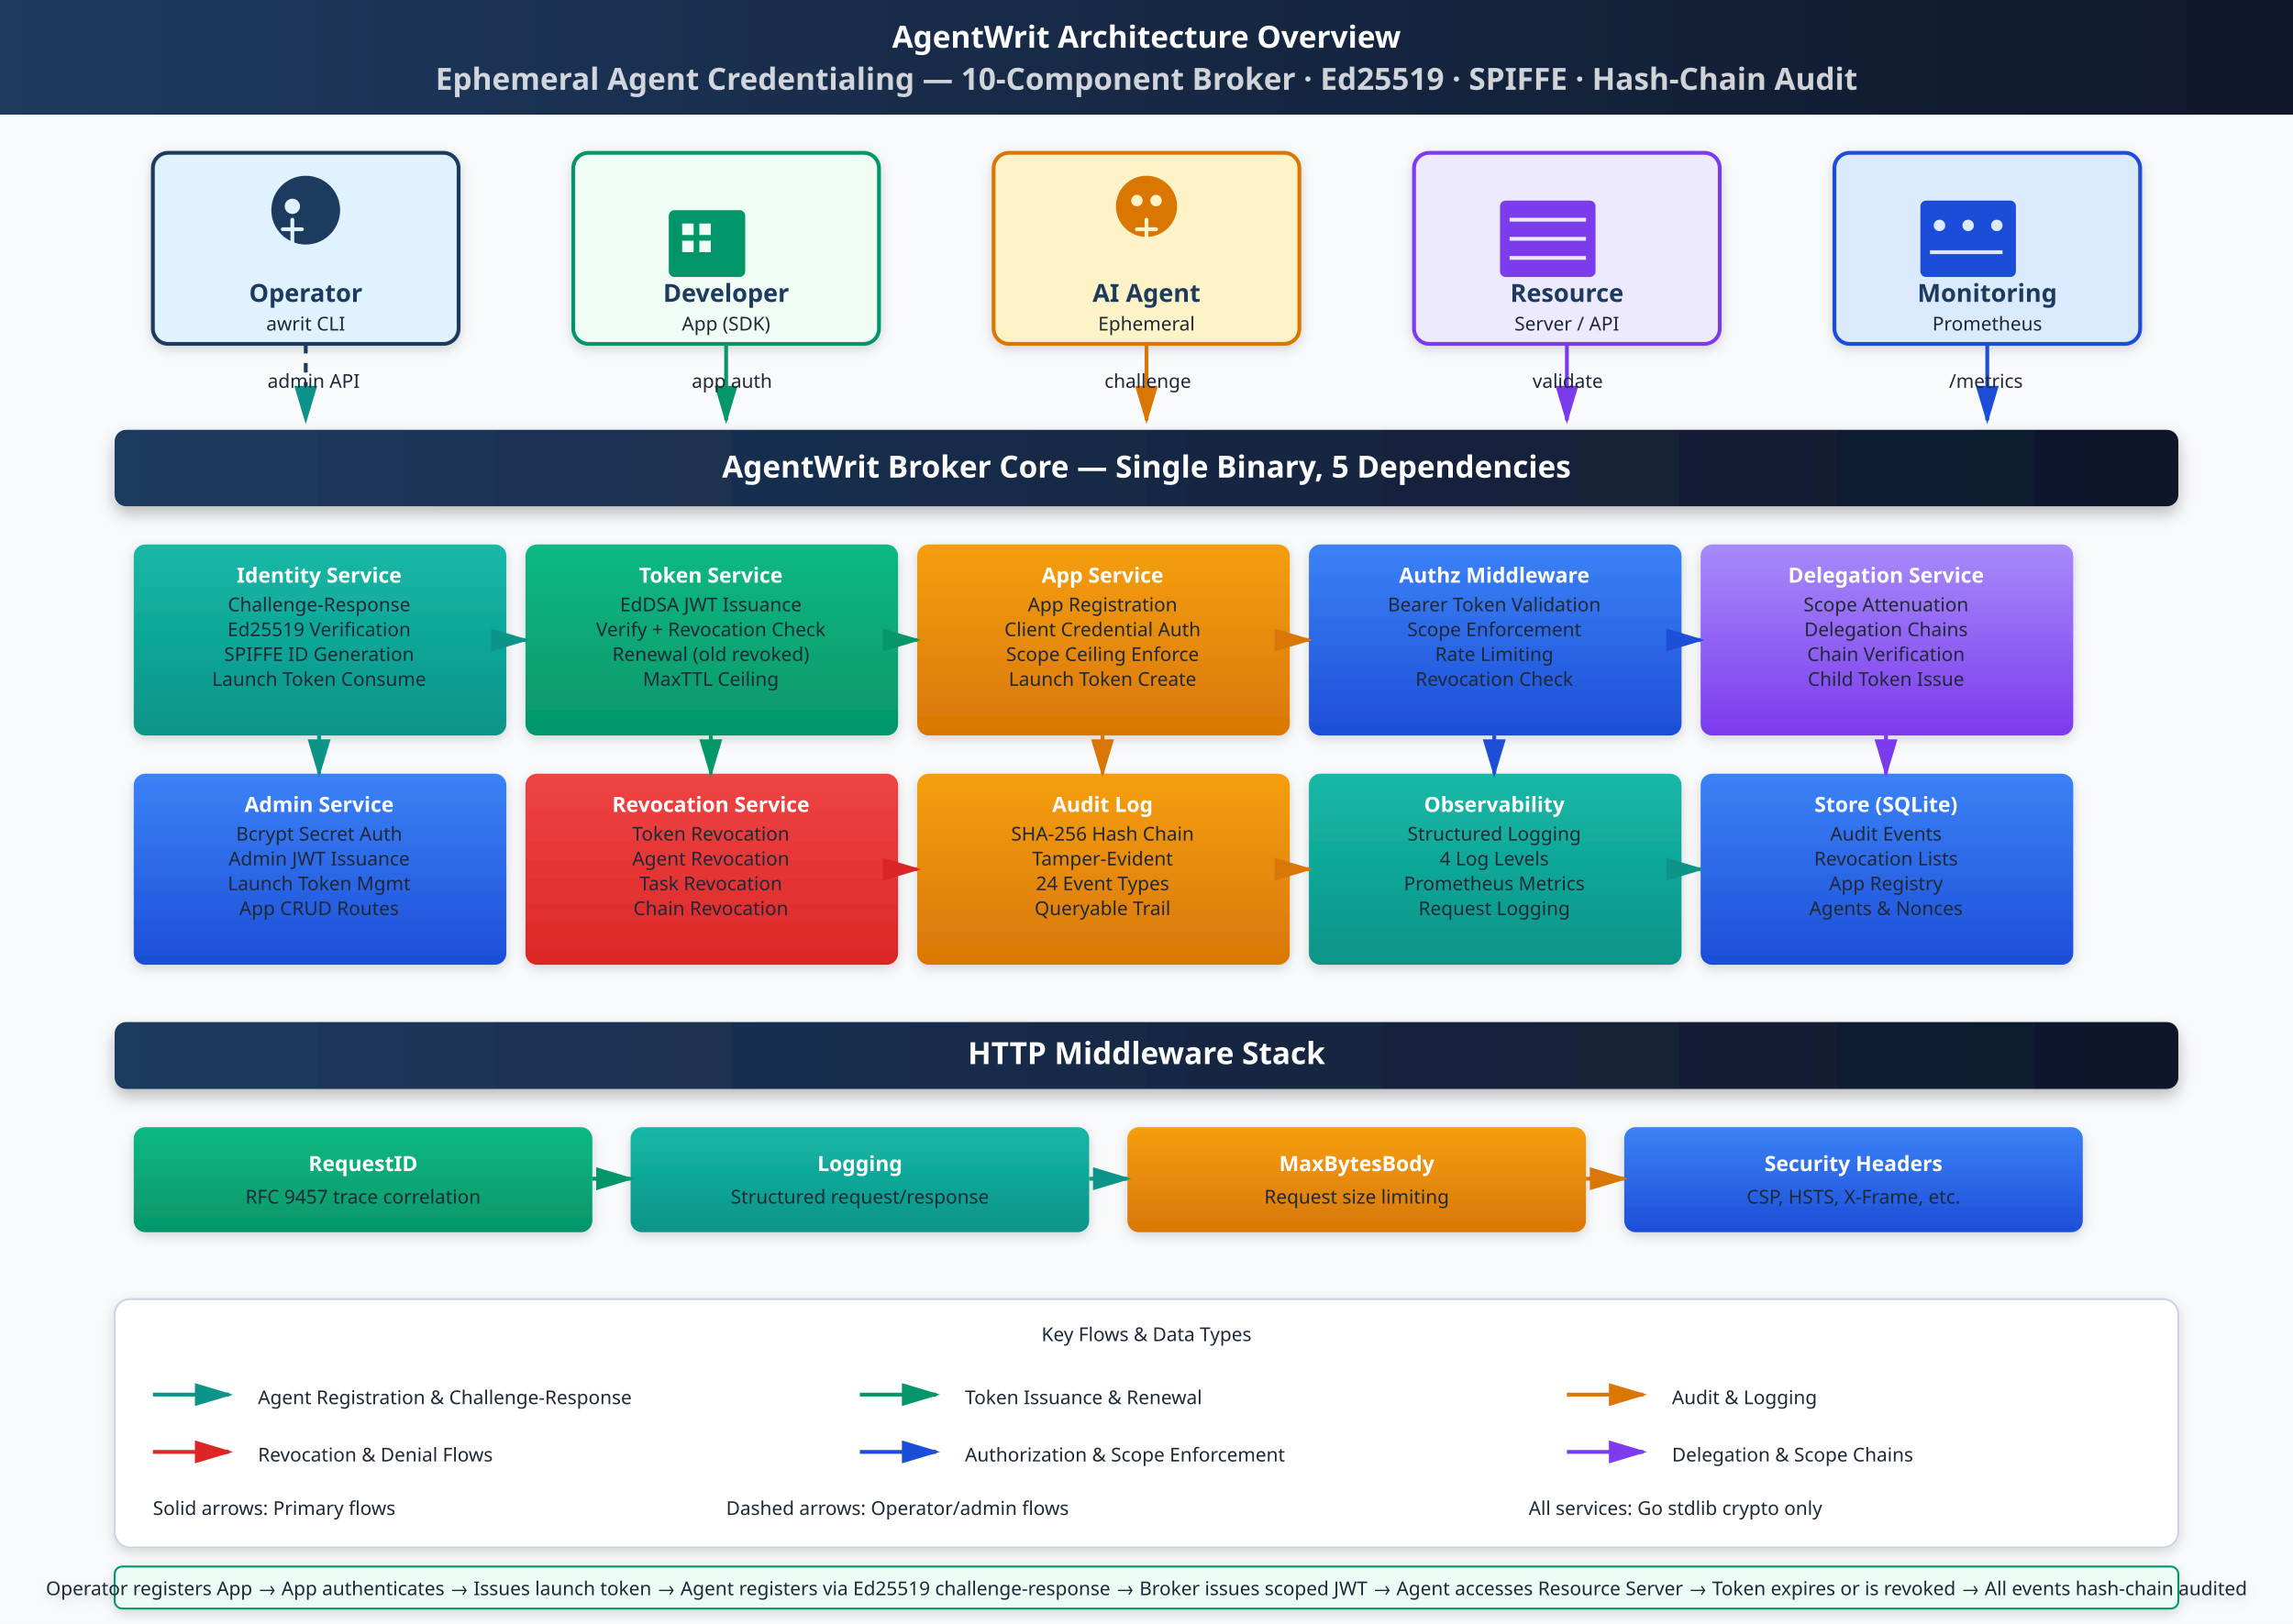
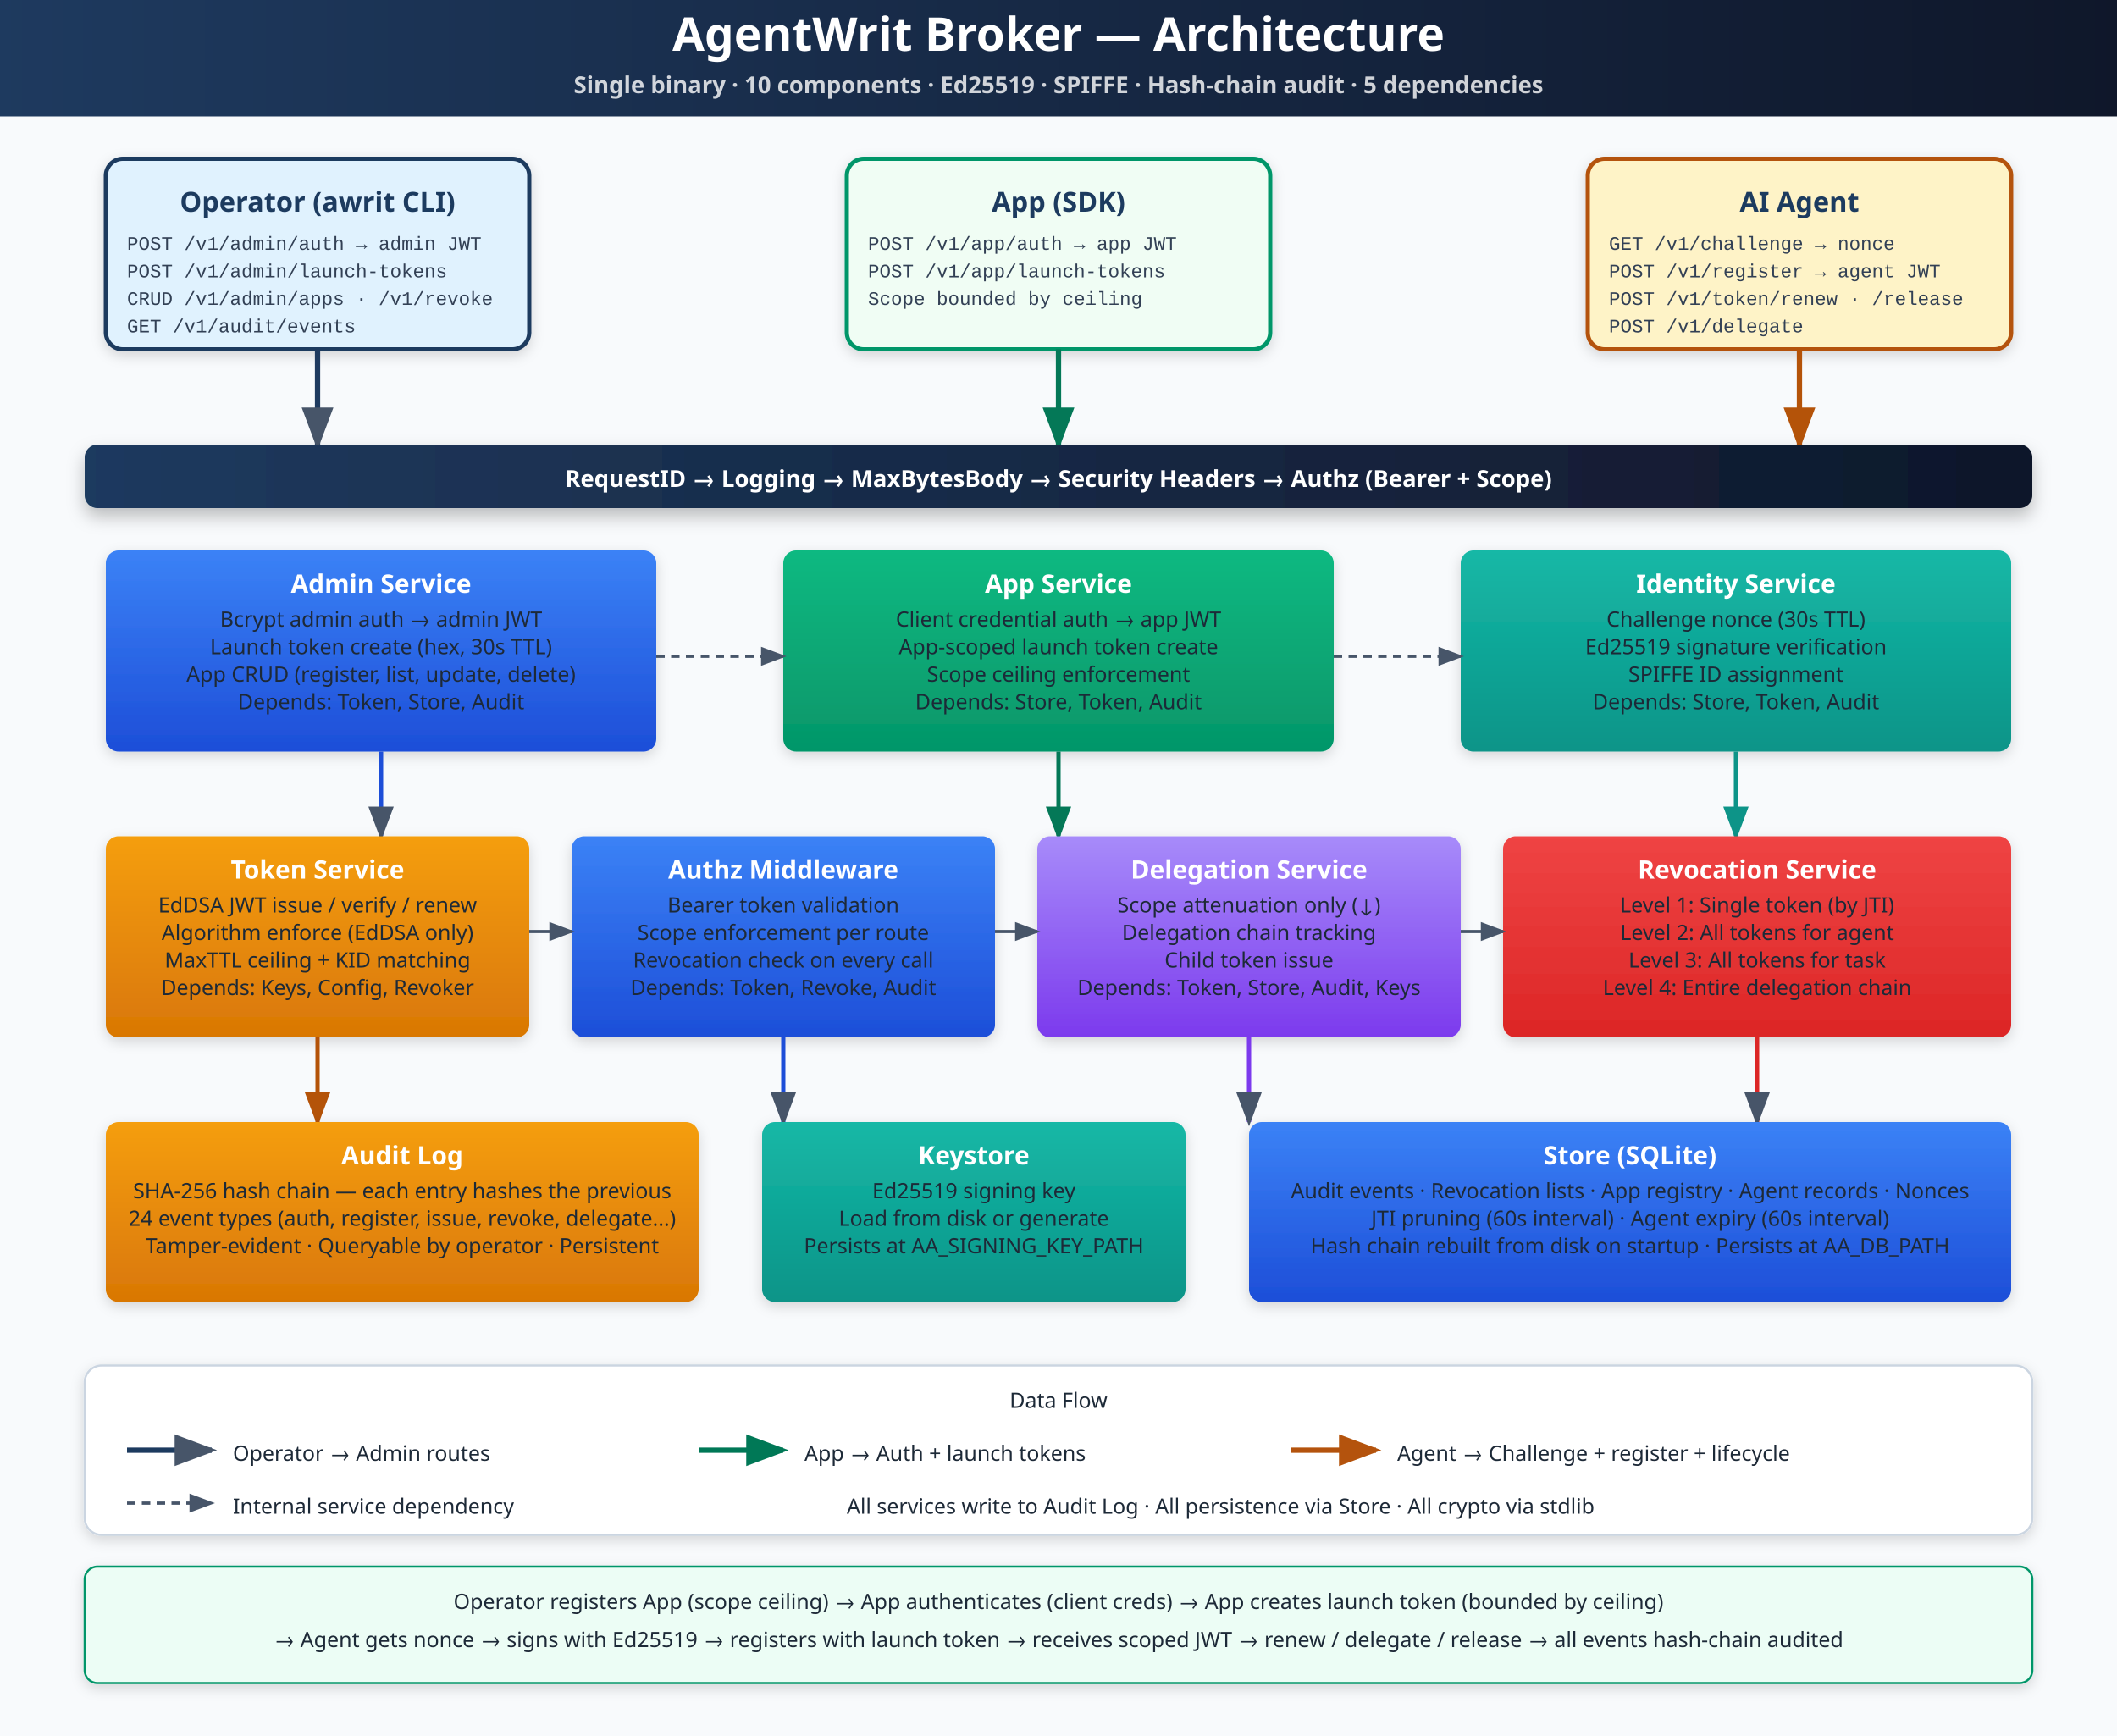
- <svg xmlns="http://www.w3.org/2000/svg" viewBox="0 0 1200 850">
+ <svg xmlns="http://www.w3.org/2000/svg" viewBox="0 0 1000 820">
  <defs>
    <style>
-       .header-text { font-family: 'Segoe UI', 'Helvetica Neue', sans-serif; font-size: 16px; font-weight: 700; fill: white; }
-       .subtext { font-family: 'Segoe UI', 'Helvetica Neue', sans-serif; font-size: 12px; fill: #374151; }
-       .service-text { font-family: 'Segoe UI', 'Helvetica Neue', sans-serif; font-size: 11px; font-weight: 600; fill: white; text-anchor: middle; }
+       .header-text { font-family: 'Segoe UI', 'Helvetica Neue', sans-serif; font-weight: 700; fill: white; }
+       .service-text { font-family: 'Segoe UI', 'Helvetica Neue', sans-serif; font-size: 12px; font-weight: 600; fill: white; text-anchor: middle; }
      .label-text { font-family: 'Segoe UI', 'Helvetica Neue', sans-serif; font-size: 10px; fill: #1f2937; font-weight: 500; }
      .actor-text { font-family: 'Segoe UI', 'Helvetica Neue', sans-serif; font-size: 13px; font-weight: 600; fill: #1e3a5f; text-anchor: middle; }
+       .route-text { font-family: 'Consolas', 'Courier New', monospace; font-size: 9px; fill: #334155; }
    </style>
    <linearGradient id="grad-header" x1="0%" y1="0%" x2="100%" y2="0%">
      <stop offset="0%" style="stop-color:#1e3a5f" />
      <stop offset="100%" style="stop-color:#0f172a" />
    </linearGradient>
    <linearGradient id="grad-teal" x1="0%" y1="0%" x2="0%" y2="100%">
      <stop offset="0%" style="stop-color:#14b8a6" />
      <stop offset="100%" style="stop-color:#0d9488" />
    </linearGradient>
    <linearGradient id="grad-amber" x1="0%" y1="0%" x2="0%" y2="100%">
      <stop offset="0%" style="stop-color:#f59e0b" />
      <stop offset="100%" style="stop-color:#d97706" />
    </linearGradient>
    <linearGradient id="grad-emerald" x1="0%" y1="0%" x2="0%" y2="100%">
      <stop offset="0%" style="stop-color:#10b981" />
      <stop offset="100%" style="stop-color:#059669" />
    </linearGradient>
    <linearGradient id="grad-red" x1="0%" y1="0%" x2="0%" y2="100%">
      <stop offset="0%" style="stop-color:#ef4444" />
      <stop offset="100%" style="stop-color:#dc2626" />
    </linearGradient>
    <linearGradient id="grad-blue" x1="0%" y1="0%" x2="0%" y2="100%">
      <stop offset="0%" style="stop-color:#3b82f6" />
      <stop offset="100%" style="stop-color:#1d4ed8" />
    </linearGradient>
    <linearGradient id="grad-purple" x1="0%" y1="0%" x2="0%" y2="100%">
      <stop offset="0%" style="stop-color:#a78bfa" />
      <stop offset="100%" style="stop-color:#7c3aed" />
    </linearGradient>
    <filter id="shadow" x="-50%" y="-50%" width="200%" height="200%">
      <feDropShadow dx="0" dy="2" stdDeviation="3" flood-opacity="0.15" />
    </filter>
    <filter id="shadow-bold" x="-50%" y="-50%" width="200%" height="200%">
      <feDropShadow dx="0" dy="4" stdDeviation="4" flood-opacity="0.25" />
    </filter>
-     <marker id="arr-teal" markerWidth="10" markerHeight="10" refX="9" refY="3" orient="auto">
-       <polygon points="0 0, 10 3, 0 6" fill="#0d9488" />
-     </marker>
-     <marker id="arr-emerald" markerWidth="10" markerHeight="10" refX="9" refY="3" orient="auto">
-       <polygon points="0 0, 10 3, 0 6" fill="#059669" />
-     </marker>
-     <marker id="arr-amber" markerWidth="10" markerHeight="10" refX="9" refY="3" orient="auto">
-       <polygon points="0 0, 10 3, 0 6" fill="#d97706" />
-     </marker>
-     <marker id="arr-red" markerWidth="10" markerHeight="10" refX="9" refY="3" orient="auto">
-       <polygon points="0 0, 10 3, 0 6" fill="#dc2626" />
-     </marker>
-     <marker id="arr-blue" markerWidth="10" markerHeight="10" refX="9" refY="3" orient="auto">
-       <polygon points="0 0, 10 3, 0 6" fill="#1d4ed8" />
-     </marker>
-     <marker id="arr-purple" markerWidth="10" markerHeight="10" refX="9" refY="3" orient="auto">
-       <polygon points="0 0, 10 3, 0 6" fill="#7c3aed" />
+     <marker id="arr" markerWidth="8" markerHeight="8" refX="7" refY="3" orient="auto">
+       <polygon points="0 0, 8 3, 0 6" fill="#475569" />
+     </marker>
+     <marker id="arr-teal" markerWidth="8" markerHeight="8" refX="7" refY="3" orient="auto">
+       <polygon points="0 0, 8 3, 0 6" fill="#0d9488" />
+     </marker>
+     <marker id="arr-amber" markerWidth="8" markerHeight="8" refX="7" refY="3" orient="auto">
+       <polygon points="0 0, 8 3, 0 6" fill="#b45309" />
+     </marker>
+     <marker id="arr-emerald" markerWidth="8" markerHeight="8" refX="7" refY="3" orient="auto">
+       <polygon points="0 0, 8 3, 0 6" fill="#047857" />
    </marker>
  </defs>
-   <rect width="1200" height="850" fill="#f8fafc" />
-   <rect width="1200" height="60" fill="url(#grad-header)" />
-   <text x="600" y="25" class="header-text" text-anchor="middle" font-size="24">AgentWrit Architecture Overview</text>
-   <text x="600" y="47" class="header-text" text-anchor="middle" font-size="12" opacity="0.8">Ephemeral Agent Credentialing — 10-Component Broker · Ed25519 · SPIFFE · Hash-Chain Audit</text>
-   <g filter="url(#shadow)">
-     <rect x="80" y="80" width="160" height="100" rx="8" fill="#e0f2fe" stroke="#1e3a5f" stroke-width="2" />
-     <circle cx="160" cy="110" r="18" fill="#1e3a5f" />
-     <circle cx="153" cy="108" r="4" fill="#e0f2fe" />
-     <path d="M 153 115 L 153 130 M 148 120 L 158 120" stroke="#e0f2fe" stroke-width="2" stroke-linecap="round" />
-     <text x="160" y="158" class="actor-text">Operator</text>
-     <text x="160" y="173" class="label-text" text-anchor="middle">awrit CLI</text>
-   </g>
-   <g filter="url(#shadow)">
-     <rect x="300" y="80" width="160" height="100" rx="8" fill="#f0fdf4" stroke="#059669" stroke-width="2" />
-     <rect x="350" y="110" width="40" height="35" rx="3" fill="#059669" />
-     <rect x="357" y="117" width="6" height="6" fill="#f0fdf4" />
-     <rect x="366" y="117" width="6" height="6" fill="#f0fdf4" />
-     <rect x="357" y="126" width="6" height="6" fill="#f0fdf4" />
-     <rect x="366" y="126" width="6" height="6" fill="#f0fdf4" />
-     <text x="380" y="158" class="actor-text">Developer</text>
-     <text x="380" y="173" class="label-text" text-anchor="middle">App (SDK)</text>
-   </g>
-   <g filter="url(#shadow)">
-     <rect x="520" y="80" width="160" height="100" rx="8" fill="#fef3c7" stroke="#d97706" stroke-width="2" />
-     <circle cx="600" cy="108" r="16" fill="#d97706" />
-     <circle cx="595" cy="105" r="3" fill="#fef3c7" />
-     <circle cx="605" cy="105" r="3" fill="#fef3c7" />
-     <path d="M 600 115 L 600 130 M 595 120 L 605 120" stroke="#fef3c7" stroke-width="2" stroke-linecap="round" />
-     <text x="600" y="158" class="actor-text">AI Agent</text>
-     <text x="600" y="173" class="label-text" text-anchor="middle">Ephemeral</text>
-   </g>
-   <g filter="url(#shadow)">
-     <rect x="740" y="80" width="160" height="100" rx="8" fill="#ede9fe" stroke="#7c3aed" stroke-width="2" />
-     <rect x="785" y="105" width="50" height="40" rx="3" fill="#7c3aed" />
-     <line x1="790" y1="115" x2="830" y2="115" stroke="#ede9fe" stroke-width="2" />
-     <line x1="790" y1="125" x2="830" y2="125" stroke="#ede9fe" stroke-width="2" />
-     <line x1="790" y1="135" x2="830" y2="135" stroke="#ede9fe" stroke-width="2" />
-     <text x="820" y="158" class="actor-text">Resource</text>
-     <text x="820" y="173" class="label-text" text-anchor="middle">Server / API</text>
-   </g>
-   <g filter="url(#shadow)">
-     <rect x="960" y="80" width="160" height="100" rx="8" fill="#dbeafe" stroke="#1d4ed8" stroke-width="2" />
-     <rect x="1005" y="105" width="50" height="40" rx="3" fill="#1d4ed8" />
-     <circle cx="1015" cy="118" r="3" fill="#dbeafe" />
-     <circle cx="1030" cy="118" r="3" fill="#dbeafe" />
-     <circle cx="1045" cy="118" r="3" fill="#dbeafe" />
-     <line x1="1010" y1="132" x2="1048" y2="132" stroke="#dbeafe" stroke-width="2" />
-     <text x="1040" y="158" class="actor-text">Monitoring</text>
-     <text x="1040" y="173" class="label-text" text-anchor="middle">Prometheus</text>
-   </g>
-   <path d="M 160 180 L 160 220" stroke="#1e3a5f" stroke-width="2" marker-end="url(#arr-teal)" stroke-dasharray="5,5" />
-   <path d="M 380 180 L 380 220" stroke="#059669" stroke-width="2" marker-end="url(#arr-emerald)" />
-   <path d="M 600 180 L 600 220" stroke="#d97706" stroke-width="2" marker-end="url(#arr-amber)" />
-   <path d="M 820 180 L 820 220" stroke="#7c3aed" stroke-width="2" marker-end="url(#arr-purple)" />
-   <path d="M 1040 180 L 1040 220" stroke="#1d4ed8" stroke-width="2" marker-end="url(#arr-blue)" />
-   <text x="140" y="203" class="label-text" font-size="9" fill="#1e3a5f">admin API</text>
-   <text x="362" y="203" class="label-text" font-size="9" fill="#059669">app auth</text>
-   <text x="578" y="203" class="label-text" font-size="9" fill="#d97706">challenge</text>
-   <text x="802" y="203" class="label-text" font-size="9" fill="#7c3aed">validate</text>
-   <text x="1020" y="203" class="label-text" font-size="9" fill="#1d4ed8">/metrics</text>
+   <rect width="1000" height="820" fill="#f8fafc" />
+   <rect width="1000" height="55" fill="url(#grad-header)" />
+   <text x="500" y="24" class="header-text" text-anchor="middle" font-size="22">AgentWrit Broker — Architecture</text>
+   <text x="500" y="44" class="header-text" text-anchor="middle" font-size="11" opacity="0.8">Single binary · 10 components · Ed25519 · SPIFFE · Hash-chain audit · 5 dependencies</text>
+   <g filter="url(#shadow)">
+     <rect x="50" y="75" width="200" height="90" rx="8" fill="#e0f2fe" stroke="#1e3a5f" stroke-width="2" />
+     <text x="150" y="100" class="actor-text">Operator (awrit CLI)</text>
+     <text x="60" y="118" class="route-text">POST /v1/admin/auth → admin JWT</text>
+     <text x="60" y="131" class="route-text">POST /v1/admin/launch-tokens</text>
+     <text x="60" y="144" class="route-text">CRUD /v1/admin/apps · /v1/revoke</text>
+     <text x="60" y="157" class="route-text">GET  /v1/audit/events</text>
+   </g>
+   <g filter="url(#shadow)">
+     <rect x="400" y="75" width="200" height="90" rx="8" fill="#f0fdf4" stroke="#059669" stroke-width="2" />
+     <text x="500" y="100" class="actor-text">App (SDK)</text>
+     <text x="410" y="118" class="route-text">POST /v1/app/auth → app JWT</text>
+     <text x="410" y="131" class="route-text">POST /v1/app/launch-tokens</text>
+     <text x="410" y="144" class="route-text">Scope bounded by ceiling</text>
+   </g>
+   <g filter="url(#shadow)">
+     <rect x="750" y="75" width="200" height="90" rx="8" fill="#fef3c7" stroke="#b45309" stroke-width="2" />
+     <text x="850" y="100" class="actor-text">AI Agent</text>
+     <text x="760" y="118" class="route-text">GET  /v1/challenge → nonce</text>
+     <text x="760" y="131" class="route-text">POST /v1/register → agent JWT</text>
+     <text x="760" y="144" class="route-text">POST /v1/token/renew · /release</text>
+     <text x="760" y="157" class="route-text">POST /v1/delegate</text>
+   </g>
+   <path d="M 150 165 L 150 210" stroke="#1e3a5f" stroke-width="2.5" marker-end="url(#arr)" />
+   <path d="M 500 165 L 500 210" stroke="#047857" stroke-width="2.5" marker-end="url(#arr-emerald)" />
+   <path d="M 850 165 L 850 210" stroke="#b45309" stroke-width="2.5" marker-end="url(#arr-amber)" />
  <g filter="url(#shadow-bold)">
-     <rect x="60" y="225" width="1080" height="40" rx="6" fill="url(#grad-header)" />
-     <text x="600" y="250" class="header-text" text-anchor="middle" font-size="14">AgentWrit Broker Core — Single Binary, 5 Dependencies</text>
-   </g>
-   <g filter="url(#shadow)">
-     <rect x="70" y="285" width="195" height="100" rx="6" fill="url(#grad-teal)" />
-     <text x="167" y="305" class="service-text">Identity Service</text>
-     <text x="167" y="320" class="label-text" text-anchor="middle" font-size="9" fill="#ecfdf5">Challenge-Response</text>
-     <text x="167" y="333" class="label-text" text-anchor="middle" font-size="9" fill="#ecfdf5">Ed25519 Verification</text>
-     <text x="167" y="346" class="label-text" text-anchor="middle" font-size="9" fill="#ecfdf5">SPIFFE ID Generation</text>
-     <text x="167" y="359" class="label-text" text-anchor="middle" font-size="9" fill="#ecfdf5">Launch Token Consume</text>
-   </g>
-   <g filter="url(#shadow)">
-     <rect x="275" y="285" width="195" height="100" rx="6" fill="url(#grad-emerald)" />
-     <text x="372" y="305" class="service-text">Token Service</text>
-     <text x="372" y="320" class="label-text" text-anchor="middle" font-size="9" fill="#f0fdf4">EdDSA JWT Issuance</text>
-     <text x="372" y="333" class="label-text" text-anchor="middle" font-size="9" fill="#f0fdf4">Verify + Revocation Check</text>
-     <text x="372" y="346" class="label-text" text-anchor="middle" font-size="9" fill="#f0fdf4">Renewal (old revoked)</text>
-     <text x="372" y="359" class="label-text" text-anchor="middle" font-size="9" fill="#f0fdf4">MaxTTL Ceiling</text>
-   </g>
-   <g filter="url(#shadow)">
-     <rect x="480" y="285" width="195" height="100" rx="6" fill="url(#grad-amber)" />
-     <text x="577" y="305" class="service-text">App Service</text>
-     <text x="577" y="320" class="label-text" text-anchor="middle" font-size="9" fill="#fffbeb">App Registration</text>
-     <text x="577" y="333" class="label-text" text-anchor="middle" font-size="9" fill="#fffbeb">Client Credential Auth</text>
-     <text x="577" y="346" class="label-text" text-anchor="middle" font-size="9" fill="#fffbeb">Scope Ceiling Enforce</text>
-     <text x="577" y="359" class="label-text" text-anchor="middle" font-size="9" fill="#fffbeb">Launch Token Create</text>
-   </g>
-   <g filter="url(#shadow)">
-     <rect x="685" y="285" width="195" height="100" rx="6" fill="url(#grad-blue)" />
-     <text x="782" y="305" class="service-text">Authz Middleware</text>
-     <text x="782" y="320" class="label-text" text-anchor="middle" font-size="9" fill="#eff6ff">Bearer Token Validation</text>
-     <text x="782" y="333" class="label-text" text-anchor="middle" font-size="9" fill="#eff6ff">Scope Enforcement</text>
-     <text x="782" y="346" class="label-text" text-anchor="middle" font-size="9" fill="#eff6ff">Rate Limiting</text>
-     <text x="782" y="359" class="label-text" text-anchor="middle" font-size="9" fill="#eff6ff">Revocation Check</text>
-   </g>
-   <g filter="url(#shadow)">
-     <rect x="890" y="285" width="195" height="100" rx="6" fill="url(#grad-purple)" />
-     <text x="987" y="305" class="service-text">Delegation Service</text>
-     <text x="987" y="320" class="label-text" text-anchor="middle" font-size="9" fill="#faf5ff">Scope Attenuation</text>
-     <text x="987" y="333" class="label-text" text-anchor="middle" font-size="9" fill="#faf5ff">Delegation Chains</text>
-     <text x="987" y="346" class="label-text" text-anchor="middle" font-size="9" fill="#faf5ff">Chain Verification</text>
-     <text x="987" y="359" class="label-text" text-anchor="middle" font-size="9" fill="#faf5ff">Child Token Issue</text>
-   </g>
-   <g filter="url(#shadow)">
-     <rect x="70" y="405" width="195" height="100" rx="6" fill="url(#grad-blue)" />
-     <text x="167" y="425" class="service-text">Admin Service</text>
-     <text x="167" y="440" class="label-text" text-anchor="middle" font-size="9" fill="#eff6ff">Bcrypt Secret Auth</text>
-     <text x="167" y="453" class="label-text" text-anchor="middle" font-size="9" fill="#eff6ff">Admin JWT Issuance</text>
-     <text x="167" y="466" class="label-text" text-anchor="middle" font-size="9" fill="#eff6ff">Launch Token Mgmt</text>
-     <text x="167" y="479" class="label-text" text-anchor="middle" font-size="9" fill="#eff6ff">App CRUD Routes</text>
-   </g>
-   <g filter="url(#shadow)">
-     <rect x="275" y="405" width="195" height="100" rx="6" fill="url(#grad-red)" />
-     <text x="372" y="425" class="service-text">Revocation Service</text>
-     <text x="372" y="440" class="label-text" text-anchor="middle" font-size="9" fill="#fef2f2">Token Revocation</text>
-     <text x="372" y="453" class="label-text" text-anchor="middle" font-size="9" fill="#fef2f2">Agent Revocation</text>
-     <text x="372" y="466" class="label-text" text-anchor="middle" font-size="9" fill="#fef2f2">Task Revocation</text>
-     <text x="372" y="479" class="label-text" text-anchor="middle" font-size="9" fill="#fef2f2">Chain Revocation</text>
-   </g>
-   <g filter="url(#shadow)">
-     <rect x="480" y="405" width="195" height="100" rx="6" fill="url(#grad-amber)" />
-     <text x="577" y="425" class="service-text">Audit Log</text>
-     <text x="577" y="440" class="label-text" text-anchor="middle" font-size="9" fill="#fffbeb">SHA-256 Hash Chain</text>
-     <text x="577" y="453" class="label-text" text-anchor="middle" font-size="9" fill="#fffbeb">Tamper-Evident</text>
-     <text x="577" y="466" class="label-text" text-anchor="middle" font-size="9" fill="#fffbeb">24 Event Types</text>
-     <text x="577" y="479" class="label-text" text-anchor="middle" font-size="9" fill="#fffbeb">Queryable Trail</text>
-   </g>
-   <g filter="url(#shadow)">
-     <rect x="685" y="405" width="195" height="100" rx="6" fill="url(#grad-teal)" />
-     <text x="782" y="425" class="service-text">Observability</text>
-     <text x="782" y="440" class="label-text" text-anchor="middle" font-size="9" fill="#ecfdf5">Structured Logging</text>
-     <text x="782" y="453" class="label-text" text-anchor="middle" font-size="9" fill="#ecfdf5">4 Log Levels</text>
-     <text x="782" y="466" class="label-text" text-anchor="middle" font-size="9" fill="#ecfdf5">Prometheus Metrics</text>
-     <text x="782" y="479" class="label-text" text-anchor="middle" font-size="9" fill="#ecfdf5">Request Logging</text>
-   </g>
-   <g filter="url(#shadow)">
-     <rect x="890" y="405" width="195" height="100" rx="6" fill="url(#grad-blue)" />
-     <text x="987" y="425" class="service-text">Store (SQLite)</text>
-     <text x="987" y="440" class="label-text" text-anchor="middle" font-size="9" fill="#eff6ff">Audit Events</text>
-     <text x="987" y="453" class="label-text" text-anchor="middle" font-size="9" fill="#eff6ff">Revocation Lists</text>
-     <text x="987" y="466" class="label-text" text-anchor="middle" font-size="9" fill="#eff6ff">App Registry</text>
-     <text x="987" y="479" class="label-text" text-anchor="middle" font-size="9" fill="#eff6ff">Agents &amp; Nonces</text>
-   </g>
-   <path d="M 167 385 L 167 405" stroke="#0d9488" stroke-width="2" marker-end="url(#arr-teal)" />
-   <path d="M 372 385 L 372 405" stroke="#059669" stroke-width="2" marker-end="url(#arr-emerald)" />
-   <path d="M 577 385 L 577 405" stroke="#d97706" stroke-width="2" marker-end="url(#arr-amber)" />
-   <path d="M 782 385 L 782 405" stroke="#1d4ed8" stroke-width="2" marker-end="url(#arr-blue)" />
-   <path d="M 987 385 L 987 405" stroke="#7c3aed" stroke-width="2" marker-end="url(#arr-purple)" />
-   <path d="M 265 335 L 275 335" stroke="#0d9488" stroke-width="2" marker-end="url(#arr-teal)" />
-   <path d="M 470 335 L 480 335" stroke="#059669" stroke-width="2" marker-end="url(#arr-emerald)" />
-   <path d="M 675 335 L 685 335" stroke="#d97706" stroke-width="2" marker-end="url(#arr-amber)" />
-   <path d="M 880 335 L 890 335" stroke="#1d4ed8" stroke-width="2" marker-end="url(#arr-blue)" />
-   <path d="M 470 455 L 480 455" stroke="#dc2626" stroke-width="2" marker-end="url(#arr-red)" />
-   <path d="M 675 455 L 685 455" stroke="#d97706" stroke-width="2" marker-end="url(#arr-amber)" />
-   <path d="M 880 455 L 890 455" stroke="#0d9488" stroke-width="2" marker-end="url(#arr-teal)" />
-   <g filter="url(#shadow-bold)">
-     <rect x="60" y="535" width="1080" height="35" rx="6" fill="url(#grad-header)" />
-     <text x="600" y="557" class="header-text" text-anchor="middle" font-size="13">HTTP Middleware Stack</text>
-   </g>
-   <g filter="url(#shadow)">
-     <rect x="70" y="590" width="240" height="55" rx="6" fill="url(#grad-emerald)" />
-     <text x="190" y="613" class="service-text">RequestID</text>
-     <text x="190" y="630" class="label-text" text-anchor="middle" font-size="9" fill="#f0fdf4">RFC 9457 trace correlation</text>
-   </g>
-   <g filter="url(#shadow)">
-     <rect x="330" y="590" width="240" height="55" rx="6" fill="url(#grad-teal)" />
-     <text x="450" y="613" class="service-text">Logging</text>
-     <text x="450" y="630" class="label-text" text-anchor="middle" font-size="9" fill="#ecfdf5">Structured request/response</text>
-   </g>
-   <g filter="url(#shadow)">
-     <rect x="590" y="590" width="240" height="55" rx="6" fill="url(#grad-amber)" />
-     <text x="710" y="613" class="service-text">MaxBytesBody</text>
-     <text x="710" y="630" class="label-text" text-anchor="middle" font-size="9" fill="#fffbeb">Request size limiting</text>
-   </g>
-   <g filter="url(#shadow)">
-     <rect x="850" y="590" width="240" height="55" rx="6" fill="url(#grad-blue)" />
-     <text x="970" y="613" class="service-text">Security Headers</text>
-     <text x="970" y="630" class="label-text" text-anchor="middle" font-size="9" fill="#eff6ff">CSP, HSTS, X-Frame, etc.</text>
-   </g>
-   <path d="M 310 617 L 330 617" stroke="#059669" stroke-width="2" marker-end="url(#arr-emerald)" />
-   <path d="M 570 617 L 590 617" stroke="#0d9488" stroke-width="2" marker-end="url(#arr-teal)" />
-   <path d="M 830 617 L 850 617" stroke="#d97706" stroke-width="2" marker-end="url(#arr-amber)" />
-   <g filter="url(#shadow)">
-     <rect x="60" y="680" width="1080" height="130" rx="8" fill="white" stroke="#cbd5e1" stroke-width="1" />
-     <text x="600" y="702" class="label-text" text-anchor="middle" font-size="12" font-weight="700" fill="#1e3a5f">Key Flows &amp; Data Types</text>
-     <line x1="80" y1="730" x2="120" y2="730" stroke="#0d9488" stroke-width="2" marker-end="url(#arr-teal)" />
-     <text x="135" y="735" class="label-text" font-size="10">Agent Registration &amp; Challenge-Response</text>
-     <line x1="450" y1="730" x2="490" y2="730" stroke="#059669" stroke-width="2" marker-end="url(#arr-emerald)" />
-     <text x="505" y="735" class="label-text" font-size="10">Token Issuance &amp; Renewal</text>
-     <line x1="820" y1="730" x2="860" y2="730" stroke="#d97706" stroke-width="2" marker-end="url(#arr-amber)" />
-     <text x="875" y="735" class="label-text" font-size="10">Audit &amp; Logging</text>
-     <line x1="80" y1="760" x2="120" y2="760" stroke="#dc2626" stroke-width="2" marker-end="url(#arr-red)" />
-     <text x="135" y="765" class="label-text" font-size="10">Revocation &amp; Denial Flows</text>
-     <line x1="450" y1="760" x2="490" y2="760" stroke="#1d4ed8" stroke-width="2" marker-end="url(#arr-blue)" />
-     <text x="505" y="765" class="label-text" font-size="10">Authorization &amp; Scope Enforcement</text>
-     <line x1="820" y1="760" x2="860" y2="760" stroke="#7c3aed" stroke-width="2" marker-end="url(#arr-purple)" />
-     <text x="875" y="765" class="label-text" font-size="10">Delegation &amp; Scope Chains</text>
-     <text x="80" y="793" class="label-text" font-size="10" fill="#1e3a5f">Solid arrows: Primary flows</text>
-     <text x="380" y="793" class="label-text" font-size="10" fill="#1e3a5f">Dashed arrows: Operator/admin flows</text>
-     <text x="800" y="793" class="label-text" font-size="10" fill="#1e3a5f">All services: Go stdlib crypto only</text>
-   </g>
-   <g filter="url(#shadow)">
-     <rect x="60" y="820" width="1080" height="22" rx="4" fill="#ecfdf5" stroke="#059669" stroke-width="1" />
-     <text x="600" y="835" class="label-text" text-anchor="middle" font-size="11" fill="#059669" font-weight="600">
-       Operator registers App → App authenticates → Issues launch token → Agent registers via Ed25519 challenge-response → Broker issues scoped JWT → Agent accesses Resource Server → Token expires or is revoked → All events hash-chain audited
+     <rect x="40" y="210" width="920" height="30" rx="6" fill="url(#grad-header)" />
+     <text x="500" y="230" class="header-text" text-anchor="middle" font-size="11">RequestID → Logging → MaxBytesBody → Security Headers → Authz (Bearer + Scope)</text>
+   </g>
+   <g filter="url(#shadow)">
+     <rect x="50" y="260" width="260" height="95" rx="6" fill="url(#grad-blue)" />
+     <text x="180" y="280" class="service-text">Admin Service</text>
+     <text x="180" y="296" class="label-text" text-anchor="middle" font-size="9" fill="#eff6ff">Bcrypt admin auth → admin JWT</text>
+     <text x="180" y="309" class="label-text" text-anchor="middle" font-size="9" fill="#eff6ff">Launch token create (hex, 30s TTL)</text>
+     <text x="180" y="322" class="label-text" text-anchor="middle" font-size="9" fill="#eff6ff">App CRUD (register, list, update, delete)</text>
+     <text x="180" y="335" class="label-text" text-anchor="middle" font-size="9" fill="#eff6ff">Depends: Token, Store, Audit</text>
+   </g>
+   <g filter="url(#shadow)">
+     <rect x="370" y="260" width="260" height="95" rx="6" fill="url(#grad-emerald)" />
+     <text x="500" y="280" class="service-text">App Service</text>
+     <text x="500" y="296" class="label-text" text-anchor="middle" font-size="9" fill="#f0fdf4">Client credential auth → app JWT</text>
+     <text x="500" y="309" class="label-text" text-anchor="middle" font-size="9" fill="#f0fdf4">App-scoped launch token create</text>
+     <text x="500" y="322" class="label-text" text-anchor="middle" font-size="9" fill="#f0fdf4">Scope ceiling enforcement</text>
+     <text x="500" y="335" class="label-text" text-anchor="middle" font-size="9" fill="#f0fdf4">Depends: Store, Token, Audit</text>
+   </g>
+   <g filter="url(#shadow)">
+     <rect x="690" y="260" width="260" height="95" rx="6" fill="url(#grad-teal)" />
+     <text x="820" y="280" class="service-text">Identity Service</text>
+     <text x="820" y="296" class="label-text" text-anchor="middle" font-size="9" fill="#ecfdf5">Challenge nonce (30s TTL)</text>
+     <text x="820" y="309" class="label-text" text-anchor="middle" font-size="9" fill="#ecfdf5">Ed25519 signature verification</text>
+     <text x="820" y="322" class="label-text" text-anchor="middle" font-size="9" fill="#ecfdf5">SPIFFE ID assignment</text>
+     <text x="820" y="335" class="label-text" text-anchor="middle" font-size="9" fill="#ecfdf5">Depends: Store, Token, Audit</text>
+   </g>
+   <path d="M 180 355 L 180 395" stroke="#1d4ed8" stroke-width="2" marker-end="url(#arr)" />
+   <path d="M 500 355 L 500 395" stroke="#047857" stroke-width="2" marker-end="url(#arr-emerald)" />
+   <path d="M 820 355 L 820 395" stroke="#0d9488" stroke-width="2" marker-end="url(#arr-teal)" />
+   <path d="M 310 310 L 370 310" stroke="#475569" stroke-width="1.5" stroke-dasharray="4,3" marker-end="url(#arr)" />
+   <path d="M 630 310 L 690 310" stroke="#475569" stroke-width="1.5" stroke-dasharray="4,3" marker-end="url(#arr)" />
+   <g filter="url(#shadow)">
+     <rect x="50" y="395" width="200" height="95" rx="6" fill="url(#grad-amber)" />
+     <text x="150" y="415" class="service-text">Token Service</text>
+     <text x="150" y="431" class="label-text" text-anchor="middle" font-size="9" fill="#fffbeb">EdDSA JWT issue / verify / renew</text>
+     <text x="150" y="444" class="label-text" text-anchor="middle" font-size="9" fill="#fffbeb">Algorithm enforce (EdDSA only)</text>
+     <text x="150" y="457" class="label-text" text-anchor="middle" font-size="9" fill="#fffbeb">MaxTTL ceiling + KID matching</text>
+     <text x="150" y="470" class="label-text" text-anchor="middle" font-size="9" fill="#fffbeb">Depends: Keys, Config, Revoker</text>
+   </g>
+   <g filter="url(#shadow)">
+     <rect x="270" y="395" width="200" height="95" rx="6" fill="url(#grad-blue)" />
+     <text x="370" y="415" class="service-text">Authz Middleware</text>
+     <text x="370" y="431" class="label-text" text-anchor="middle" font-size="9" fill="#eff6ff">Bearer token validation</text>
+     <text x="370" y="444" class="label-text" text-anchor="middle" font-size="9" fill="#eff6ff">Scope enforcement per route</text>
+     <text x="370" y="457" class="label-text" text-anchor="middle" font-size="9" fill="#eff6ff">Revocation check on every call</text>
+     <text x="370" y="470" class="label-text" text-anchor="middle" font-size="9" fill="#eff6ff">Depends: Token, Revoke, Audit</text>
+   </g>
+   <g filter="url(#shadow)">
+     <rect x="490" y="395" width="200" height="95" rx="6" fill="url(#grad-purple)" />
+     <text x="590" y="415" class="service-text">Delegation Service</text>
+     <text x="590" y="431" class="label-text" text-anchor="middle" font-size="9" fill="#faf5ff">Scope attenuation only (↓)</text>
+     <text x="590" y="444" class="label-text" text-anchor="middle" font-size="9" fill="#faf5ff">Delegation chain tracking</text>
+     <text x="590" y="457" class="label-text" text-anchor="middle" font-size="9" fill="#faf5ff">Child token issue</text>
+     <text x="590" y="470" class="label-text" text-anchor="middle" font-size="9" fill="#faf5ff">Depends: Token, Store, Audit, Keys</text>
+   </g>
+   <g filter="url(#shadow)">
+     <rect x="710" y="395" width="240" height="95" rx="6" fill="url(#grad-red)" />
+     <text x="830" y="415" class="service-text">Revocation Service</text>
+     <text x="830" y="431" class="label-text" text-anchor="middle" font-size="9" fill="#fef2f2">Level 1: Single token (by JTI)</text>
+     <text x="830" y="444" class="label-text" text-anchor="middle" font-size="9" fill="#fef2f2">Level 2: All tokens for agent</text>
+     <text x="830" y="457" class="label-text" text-anchor="middle" font-size="9" fill="#fef2f2">Level 3: All tokens for task</text>
+     <text x="830" y="470" class="label-text" text-anchor="middle" font-size="9" fill="#fef2f2">Level 4: Entire delegation chain</text>
+   </g>
+   <path d="M 150 490 L 150 530" stroke="#b45309" stroke-width="2" marker-end="url(#arr-amber)" />
+   <path d="M 370 490 L 370 530" stroke="#1d4ed8" stroke-width="2" marker-end="url(#arr)" />
+   <path d="M 590 490 L 590 530" stroke="#7c3aed" stroke-width="2" marker-end="url(#arr)" />
+   <path d="M 830 490 L 830 530" stroke="#dc2626" stroke-width="2" marker-end="url(#arr)" />
+   <path d="M 250 440 L 270 440" stroke="#475569" stroke-width="1.5" marker-end="url(#arr)" />
+   <path d="M 470 440 L 490 440" stroke="#475569" stroke-width="1.5" marker-end="url(#arr)" />
+   <path d="M 690 440 L 710 440" stroke="#475569" stroke-width="1.5" marker-end="url(#arr)" />
+   <g filter="url(#shadow)">
+     <rect x="50" y="530" width="280" height="85" rx="6" fill="url(#grad-amber)" />
+     <text x="190" y="550" class="service-text">Audit Log</text>
+     <text x="190" y="566" class="label-text" text-anchor="middle" font-size="9" fill="#fffbeb">SHA-256 hash chain — each entry hashes the previous</text>
+     <text x="190" y="579" class="label-text" text-anchor="middle" font-size="9" fill="#fffbeb">24 event types (auth, register, issue, revoke, delegate...)</text>
+     <text x="190" y="592" class="label-text" text-anchor="middle" font-size="9" fill="#fffbeb">Tamper-evident · Queryable by operator · Persistent</text>
+   </g>
+   <g filter="url(#shadow)">
+     <rect x="360" y="530" width="200" height="85" rx="6" fill="url(#grad-teal)" />
+     <text x="460" y="550" class="service-text">Keystore</text>
+     <text x="460" y="566" class="label-text" text-anchor="middle" font-size="9" fill="#ecfdf5">Ed25519 signing key</text>
+     <text x="460" y="579" class="label-text" text-anchor="middle" font-size="9" fill="#ecfdf5">Load from disk or generate</text>
+     <text x="460" y="592" class="label-text" text-anchor="middle" font-size="9" fill="#ecfdf5">Persists at AA_SIGNING_KEY_PATH</text>
+   </g>
+   <g filter="url(#shadow)">
+     <rect x="590" y="530" width="360" height="85" rx="6" fill="url(#grad-blue)" />
+     <text x="770" y="550" class="service-text">Store (SQLite)</text>
+     <text x="770" y="566" class="label-text" text-anchor="middle" font-size="9" fill="#eff6ff">Audit events · Revocation lists · App registry · Agent records · Nonces</text>
+     <text x="770" y="579" class="label-text" text-anchor="middle" font-size="9" fill="#eff6ff">JTI pruning (60s interval) · Agent expiry (60s interval)</text>
+     <text x="770" y="592" class="label-text" text-anchor="middle" font-size="9" fill="#eff6ff">Hash chain rebuilt from disk on startup · Persists at AA_DB_PATH</text>
+   </g>
+   <g filter="url(#shadow)">
+     <rect x="40" y="645" width="920" height="80" rx="8" fill="white" stroke="#cbd5e1" stroke-width="1" />
+     <text x="500" y="665" class="label-text" text-anchor="middle" font-size="11" font-weight="700" fill="#1e3a5f">Data Flow</text>
+     <line x1="60" y1="685" x2="100" y2="685" stroke="#1e3a5f" stroke-width="2.5" marker-end="url(#arr)" />
+     <text x="110" y="690" class="label-text" font-size="10">Operator → Admin routes</text>
+     <line x1="330" y1="685" x2="370" y2="685" stroke="#047857" stroke-width="2.5" marker-end="url(#arr-emerald)" />
+     <text x="380" y="690" class="label-text" font-size="10">App → Auth + launch tokens</text>
+     <line x1="610" y1="685" x2="650" y2="685" stroke="#b45309" stroke-width="2.5" marker-end="url(#arr-amber)" />
+     <text x="660" y="690" class="label-text" font-size="10">Agent → Challenge + register + lifecycle</text>
+     <line x1="60" y1="710" x2="100" y2="710" stroke="#475569" stroke-width="1.5" stroke-dasharray="4,3" marker-end="url(#arr)" />
+     <text x="110" y="715" class="label-text" font-size="10">Internal service dependency</text>
+     <text x="400" y="715" class="label-text" font-size="10" fill="#475569">All services write to Audit Log · All persistence via Store · All crypto via stdlib</text>
+   </g>
+   <g filter="url(#shadow)">
+     <rect x="40" y="740" width="920" height="55" rx="6" fill="#ecfdf5" stroke="#059669" stroke-width="1" />
+     <text x="500" y="760" class="label-text" text-anchor="middle" font-size="10" fill="#047857" font-weight="600">
+       Operator registers App (scope ceiling) → App authenticates (client creds) → App creates launch token (bounded by ceiling)
    </text>
+     <text x="500" y="778" class="label-text" text-anchor="middle" font-size="10" fill="#047857" font-weight="600">
+       → Agent gets nonce → signs with Ed25519 → registers with launch token → receives scoped JWT → renew / delegate / release → all events hash-chain audited
+     </text>
  </g>
</svg>
